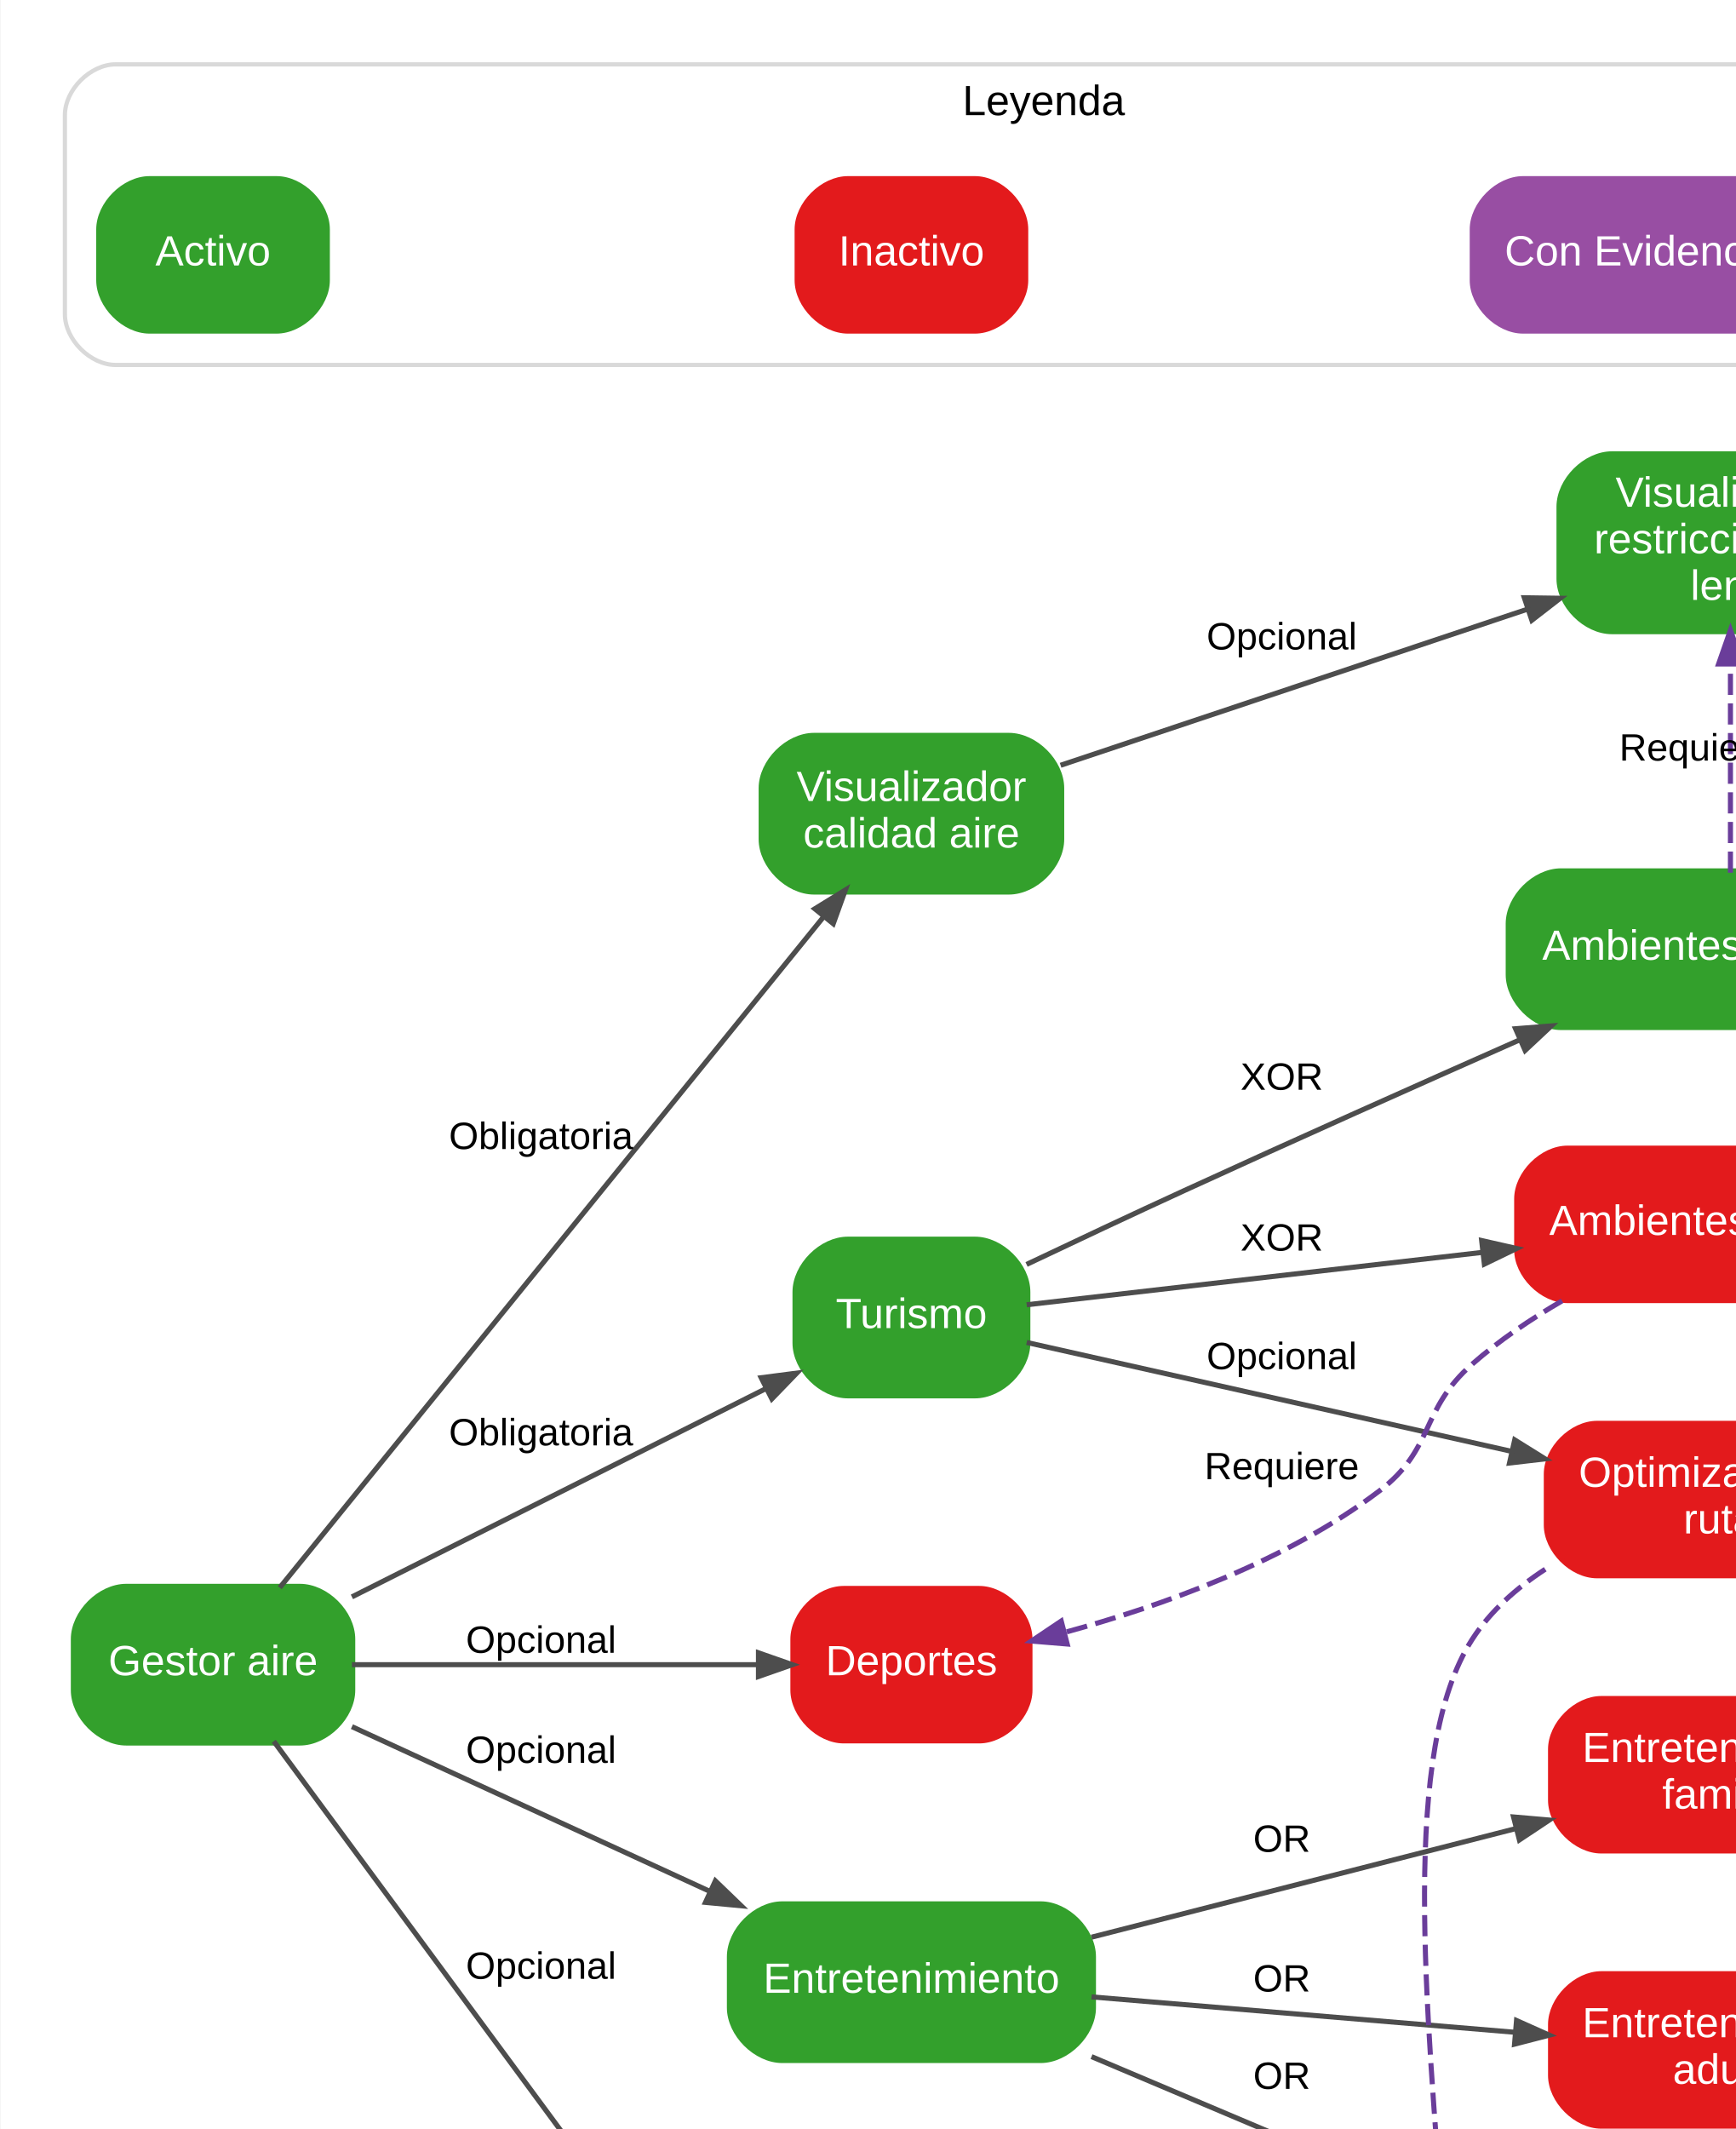
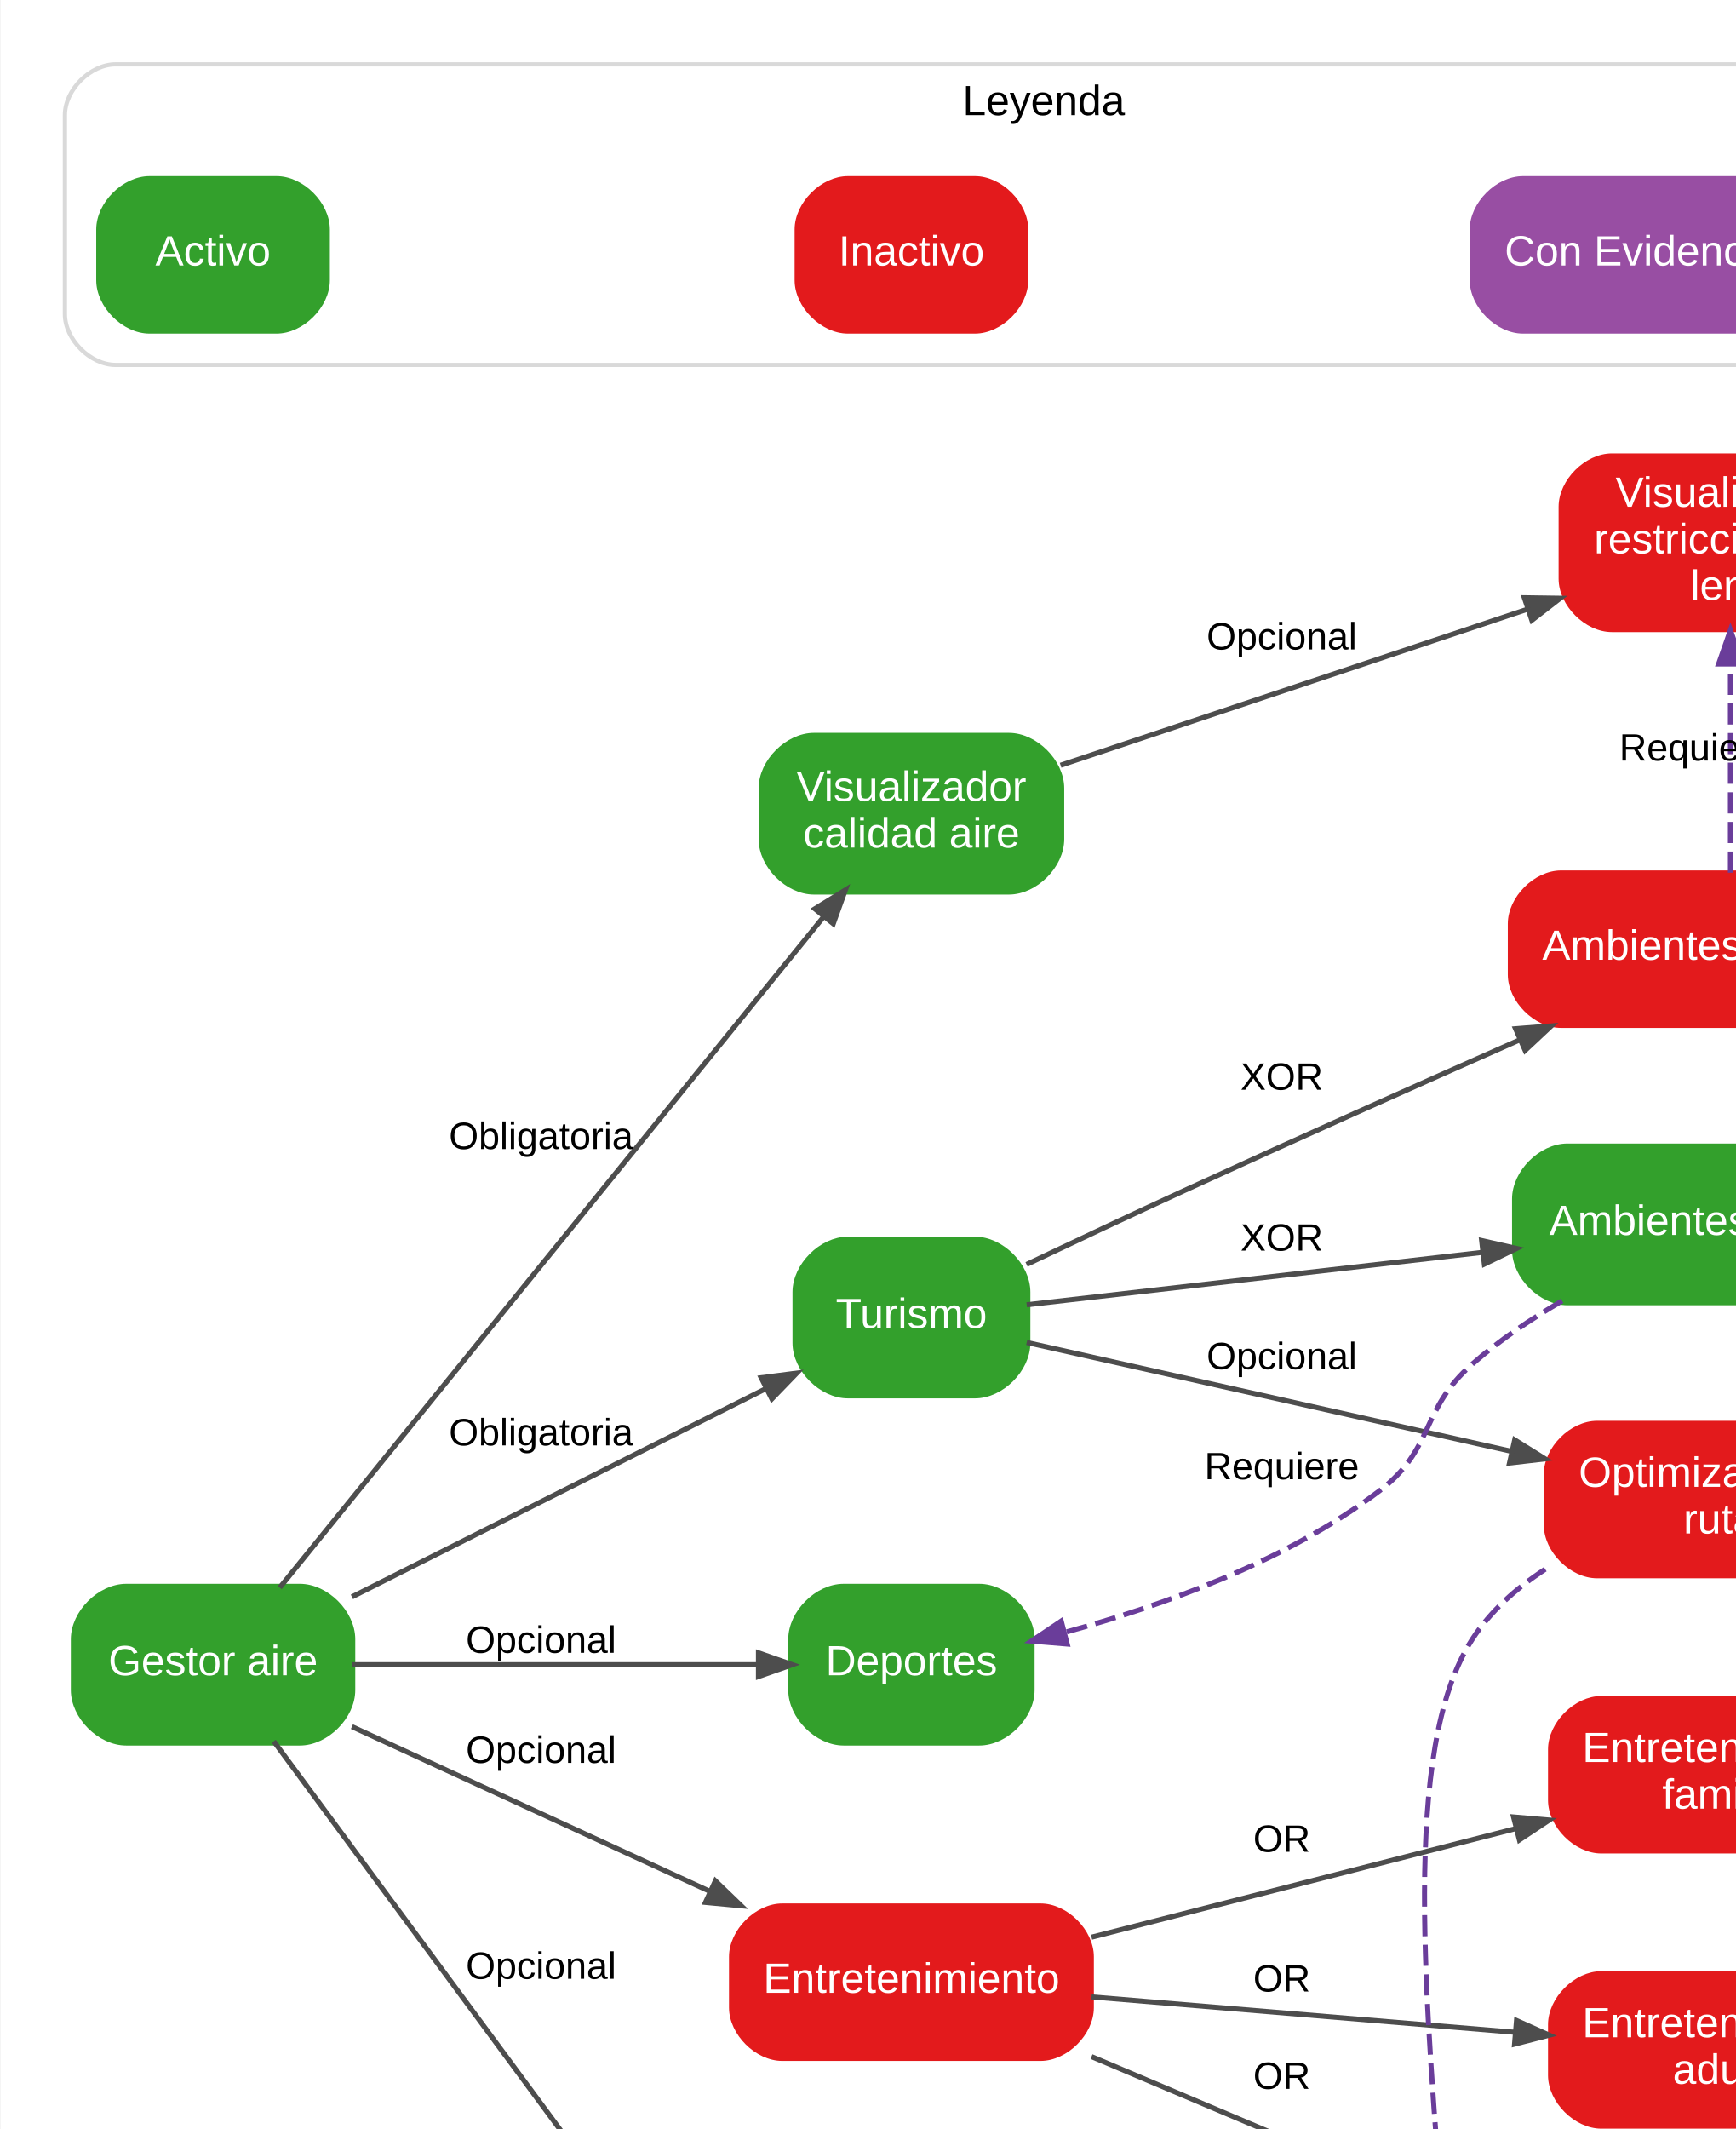
<svg xmlns="http://www.w3.org/2000/svg" width="958pt" height="1175pt" viewBox="0.00 0.00 626.90 769.40">
  <g id="graph0" class="graph" transform="scale(1.53 1.53) rotate(0) translate(7.2 762.2)">
    <polygon fill="white" stroke="transparent" points="-7.2,7.2 -7.2,-762.2 619.7,-762.2 619.7,7.2 -7.2,7.2" />
    <g id="clust1" class="cluster">
      <path fill="none" stroke="#d9d9d9" d="M20,-676C20,-676 458.5,-676 458.5,-676 464.5,-676 470.5,-682 470.5,-688 470.5,-688 470.5,-735 470.5,-735 470.5,-741 464.5,-747 458.5,-747 458.5,-747 20,-747 20,-747 14,-747 8,-741 8,-735 8,-735 8,-688 8,-688 8,-682 14,-676 20,-676" />
      <text text-anchor="middle" x="239.25" y="-735" font-family="Arial" font-size="10.00">Leyenda</text>
    </g>
    <g id="node1" class="node">
      <path fill="#33a02c" stroke="#33a02c" stroke-width="2.2" d="M63.5,-387C63.5,-387 22.5,-387 22.5,-387 16.5,-387 10.5,-381 10.5,-375 10.5,-375 10.5,-363 10.5,-363 10.5,-357 16.5,-351 22.5,-351 22.5,-351 63.5,-351 63.5,-351 69.5,-351 75.5,-357 75.5,-363 75.5,-363 75.5,-375 75.5,-375 75.5,-381 69.5,-387 63.5,-387" />
      <text text-anchor="middle" x="43" y="-366.5" font-family="Arial" font-size="10.00" fill="white">Gestor aire</text>
    </g>
    <g id="node2" class="node">
      <path fill="#33a02c" stroke="#33a02c" stroke-width="2.2" d="M231,-588C231,-588 185,-588 185,-588 179,-588 173,-582 173,-576 173,-576 173,-564 173,-564 173,-558 179,-552 185,-552 185,-552 231,-552 231,-552 237,-552 243,-558 243,-564 243,-564 243,-576 243,-576 243,-582 237,-588 231,-588" />
      <text text-anchor="middle" x="208" y="-573" font-family="Arial" font-size="10.00" fill="white">Visualizador</text>
      <text text-anchor="middle" x="208" y="-562" font-family="Arial" font-size="10.00" fill="white">calidad aire</text>
    </g>
    <g id="edge1" class="edge">
      <path fill="none" stroke="#4d4d4d" stroke-width="1.2" d="M58.75,-387.19C88.15,-423.44 154.05,-504.7 187.18,-545.56" />
      <polygon fill="#4d4d4d" stroke="#4d4d4d" stroke-width="1.2" points="185.18,-547.54 192.4,-551.99 189.53,-544.02 185.18,-547.54" />
      <text text-anchor="middle" x="120.5" y="-490.8" font-family="Arial" font-size="9.00">Obligatoria</text>
    </g>
    <g id="node4" class="node">
      <path fill="#33a02c" stroke="#33a02c" stroke-width="2.2" d="M223,-469C223,-469 193,-469 193,-469 187,-469 181,-463 181,-457 181,-457 181,-445 181,-445 181,-439 187,-433 193,-433 193,-433 223,-433 223,-433 229,-433 235,-439 235,-445 235,-445 235,-457 235,-457 235,-463 229,-469 223,-469" />
      <text text-anchor="middle" x="208" y="-448.5" font-family="Arial" font-size="10.00" fill="white">Turismo</text>
    </g>
    <g id="edge2" class="edge">
      <path fill="none" stroke="#4d4d4d" stroke-width="1.2" d="M75.81,-385.01C103.97,-399.17 144.91,-419.76 173.54,-434.17" />
      <polygon fill="#4d4d4d" stroke="#4d4d4d" stroke-width="1.2" points="172.5,-436.78 180.91,-437.87 175.02,-431.78 172.5,-436.78" />
      <text text-anchor="middle" x="120.5" y="-420.8" font-family="Arial" font-size="9.00">Obligatoria</text>
    </g>
    <g id="node7" class="node">
-       <path fill="#e31a1c" stroke="#e31a1c" stroke-width="1.2" d="M224,-387C224,-387 192,-387 192,-387 186,-387 180,-381 180,-375 180,-375 180,-363 180,-363 180,-357 186,-351 192,-351 192,-351 224,-351 224,-351 230,-351 236,-357 236,-363 236,-363 236,-375 236,-375 236,-381 230,-387 224,-387" />
+       <path fill="#33a02c" stroke="#33a02c" stroke-width="2.2" d="M224,-387C224,-387 192,-387 192,-387 186,-387 180,-381 180,-375 180,-375 180,-363 180,-363 180,-357 186,-351 192,-351 192,-351 224,-351 224,-351 230,-351 236,-357 236,-363 236,-363 236,-375 236,-375 236,-381 230,-387 224,-387" />
      <text text-anchor="middle" x="208" y="-366.5" font-family="Arial" font-size="10.00" fill="white">Deportes</text>
    </g>
    <g id="edge3" class="edge">
      <path fill="none" stroke="#4d4d4d" stroke-width="1.2" d="M75.81,-369C103.39,-369 143.23,-369 171.77,-369" />
      <polygon fill="#4d4d4d" stroke="#4d4d4d" stroke-width="1.2" points="171.86,-371.8 179.86,-369 171.86,-366.2 171.86,-371.8" />
      <text text-anchor="middle" x="120.5" y="-371.8" font-family="Arial" font-size="9.00">Opcional</text>
    </g>
    <g id="node8" class="node">
-       <path fill="#33a02c" stroke="#33a02c" stroke-width="2.2" d="M238.5,-312C238.5,-312 177.5,-312 177.5,-312 171.5,-312 165.5,-306 165.5,-300 165.5,-300 165.5,-288 165.5,-288 165.5,-282 171.5,-276 177.5,-276 177.5,-276 238.5,-276 238.5,-276 244.5,-276 250.5,-282 250.5,-288 250.5,-288 250.5,-300 250.5,-300 250.5,-306 244.5,-312 238.5,-312" />
+       <path fill="#e31a1c" stroke="#e31a1c" stroke-width="1.2" d="M238.5,-312C238.5,-312 177.5,-312 177.5,-312 171.5,-312 165.5,-306 165.5,-300 165.5,-300 165.5,-288 165.5,-288 165.5,-282 171.5,-276 177.5,-276 177.5,-276 238.5,-276 238.5,-276 244.5,-276 250.5,-282 250.5,-288 250.5,-288 250.5,-300 250.5,-300 250.5,-306 244.5,-312 238.5,-312" />
      <text text-anchor="middle" x="208" y="-291.5" font-family="Arial" font-size="10.00" fill="white">Entretenimiento</text>
    </g>
    <g id="edge4" class="edge">
      <path fill="none" stroke="#4d4d4d" stroke-width="1.2" d="M75.81,-354.36C99.87,-343.29 133.25,-327.93 160.32,-315.48" />
      <polygon fill="#4d4d4d" stroke="#4d4d4d" stroke-width="1.2" points="161.68,-317.93 167.78,-312.05 159.34,-312.85 161.68,-317.93" />
      <text text-anchor="middle" x="120.5" y="-345.8" font-family="Arial" font-size="9.00">Opcional</text>
    </g>
    <g id="node12" class="node">
-       <path fill="#e31a1c" stroke="#e31a1c" stroke-width="1.2" d="M223,-166C223,-166 193,-166 193,-166 187,-166 181,-160 181,-154 181,-154 181,-142 181,-142 181,-136 187,-130 193,-130 193,-130 223,-130 223,-130 229,-130 235,-136 235,-142 235,-142 235,-154 235,-154 235,-160 229,-166 223,-166" />
+       <path fill="#984ea3" stroke="#984ea3" stroke-width="2.2" d="M223,-166C223,-166 193,-166 193,-166 187,-166 181,-160 181,-154 181,-154 181,-142 181,-142 181,-136 187,-130 193,-130 193,-130 223,-130 223,-130 229,-130 235,-136 235,-142 235,-142 235,-154 235,-154 235,-160 229,-166 223,-166" />
      <text text-anchor="middle" x="208" y="-145.5" font-family="Arial" font-size="10.00" fill="white">HQC</text>
    </g>
    <g id="edge5" class="edge">
      <path fill="none" stroke="#4d4d4d" stroke-width="1.2" d="M57.34,-350.91C86.48,-311.4 155.88,-217.32 188.91,-172.52" />
      <polygon fill="#4d4d4d" stroke="#4d4d4d" stroke-width="1.2" points="191.21,-174.13 193.71,-166.03 186.7,-170.8 191.21,-174.13" />
      <text text-anchor="middle" x="120.5" y="-294.8" font-family="Arial" font-size="9.00">Opcional</text>
    </g>
    <g id="node3" class="node">
-       <path fill="#33a02c" stroke="#33a02c" stroke-width="2.2" d="M429.5,-654.5C429.5,-654.5 373.5,-654.5 373.5,-654.5 367.5,-654.5 361.5,-648.5 361.5,-642.5 361.5,-642.5 361.5,-625.5 361.5,-625.5 361.5,-619.5 367.5,-613.5 373.5,-613.5 373.5,-613.5 429.5,-613.5 429.5,-613.5 435.5,-613.5 441.5,-619.5 441.5,-625.5 441.5,-625.5 441.5,-642.5 441.5,-642.5 441.5,-648.5 435.5,-654.5 429.5,-654.5" />
+       <path fill="#e31a1c" stroke="#e31a1c" stroke-width="1.2" d="M429.5,-654.5C429.5,-654.5 373.5,-654.5 373.5,-654.5 367.5,-654.5 361.5,-648.5 361.5,-642.5 361.5,-642.5 361.5,-625.5 361.5,-625.5 361.5,-619.5 367.5,-613.5 373.5,-613.5 373.5,-613.5 429.5,-613.5 429.5,-613.5 435.5,-613.5 441.5,-619.5 441.5,-625.5 441.5,-625.5 441.5,-642.5 441.5,-642.5 441.5,-648.5 435.5,-654.5 429.5,-654.5" />
      <text text-anchor="middle" x="401.5" y="-642.5" font-family="Arial" font-size="10.00" fill="white">Visualizador</text>
      <text text-anchor="middle" x="401.5" y="-631.5" font-family="Arial" font-size="10.00" fill="white">restriccion uso</text>
      <text text-anchor="middle" x="401.5" y="-620.5" font-family="Arial" font-size="10.00" fill="white">lena</text>
    </g>
    <g id="edge6" class="edge">
      <path fill="none" stroke="#4d4d4d" stroke-width="1.2" d="M243.24,-581.44C273.91,-591.69 319.2,-606.83 353.3,-618.23" />
      <polygon fill="#4d4d4d" stroke="#4d4d4d" stroke-width="1.2" points="352.8,-621.01 361.28,-620.89 354.58,-615.7 352.8,-621.01" />
      <text text-anchor="middle" x="295.5" y="-608.8" font-family="Arial" font-size="9.00">Opcional</text>
    </g>
    <g id="node5" class="node">
-       <path fill="#33a02c" stroke="#33a02c" stroke-width="2.2" d="M441.5,-556C441.5,-556 361.5,-556 361.5,-556 355.5,-556 349.5,-550 349.5,-544 349.5,-544 349.5,-532 349.5,-532 349.5,-526 355.5,-520 361.5,-520 361.5,-520 441.5,-520 441.5,-520 447.5,-520 453.5,-526 453.5,-532 453.5,-532 453.5,-544 453.5,-544 453.5,-550 447.5,-556 441.5,-556" />
+       <path fill="#e31a1c" stroke="#e31a1c" stroke-width="1.2" d="M441.5,-556C441.5,-556 361.5,-556 361.5,-556 355.5,-556 349.5,-550 349.5,-544 349.5,-544 349.5,-532 349.5,-532 349.5,-526 355.5,-520 361.5,-520 361.5,-520 441.5,-520 441.5,-520 447.5,-520 453.5,-526 453.5,-532 453.5,-532 453.5,-544 453.5,-544 453.5,-550 447.5,-556 441.5,-556" />
      <text text-anchor="middle" x="401.5" y="-535.5" font-family="Arial" font-size="10.00" fill="white">Ambientes cerrados</text>
    </g>
    <g id="edge7" class="edge">
      <path fill="none" stroke="#4d4d4d" stroke-width="1.2" d="M235.2,-463.54C246.63,-468.97 260.2,-475.36 272.5,-481 298.54,-492.95 327.7,-505.96 351.61,-516.54" />
      <polygon fill="#4d4d4d" stroke="#4d4d4d" stroke-width="1.2" points="350.73,-519.21 359.18,-519.88 352.99,-514.09 350.73,-519.21" />
      <text text-anchor="middle" x="295.5" y="-504.8" font-family="Arial" font-size="9.00">XOR</text>
    </g>
    <g id="node6" class="node">
-       <path fill="#e31a1c" stroke="#e31a1c" stroke-width="1.2" d="M440,-491C440,-491 363,-491 363,-491 357,-491 351,-485 351,-479 351,-479 351,-467 351,-467 351,-461 357,-455 363,-455 363,-455 440,-455 440,-455 446,-455 452,-461 452,-467 452,-467 452,-479 452,-479 452,-485 446,-491 440,-491" />
+       <path fill="#33a02c" stroke="#33a02c" stroke-width="2.2" d="M440,-491C440,-491 363,-491 363,-491 357,-491 351,-485 351,-479 351,-479 351,-467 351,-467 351,-461 357,-455 363,-455 363,-455 440,-455 440,-455 446,-455 452,-461 452,-467 452,-467 452,-479 452,-479 452,-485 446,-491 440,-491" />
      <text text-anchor="middle" x="401.5" y="-470.5" font-family="Arial" font-size="10.00" fill="white">Ambientes abiertos</text>
    </g>
    <g id="edge8" class="edge">
      <path fill="none" stroke="#4d4d4d" stroke-width="1.2" d="M235.23,-454.01C262.84,-457.19 307.2,-462.28 343.02,-466.4" />
      <polygon fill="#4d4d4d" stroke="#4d4d4d" stroke-width="1.2" points="342.72,-469.18 350.98,-467.31 343.36,-463.62 342.72,-469.18" />
      <text text-anchor="middle" x="295.5" y="-466.8" font-family="Arial" font-size="9.00">XOR</text>
    </g>
    <g id="node19" class="node">
      <path fill="#e31a1c" stroke="#e31a1c" stroke-width="1.2" d="M433,-426C433,-426 370,-426 370,-426 364,-426 358,-420 358,-414 358,-414 358,-402 358,-402 358,-396 364,-390 370,-390 370,-390 433,-390 433,-390 439,-390 445,-396 445,-402 445,-402 445,-414 445,-414 445,-420 439,-426 433,-426" />
      <text text-anchor="middle" x="401.5" y="-411" font-family="Arial" font-size="10.00" fill="white">Optimizacion de</text>
      <text text-anchor="middle" x="401.5" y="-400" font-family="Arial" font-size="10.00" fill="white">rutas</text>
    </g>
    <g id="edge9" class="edge">
      <path fill="none" stroke="#4d4d4d" stroke-width="1.2" d="M235.23,-445.11C264.56,-438.52 312.77,-427.7 349.58,-419.43" />
      <polygon fill="#4d4d4d" stroke="#4d4d4d" stroke-width="1.2" points="350.53,-422.09 357.72,-417.61 349.3,-416.63 350.53,-422.09" />
      <text text-anchor="middle" x="295.5" y="-438.8" font-family="Arial" font-size="9.00">Opcional</text>
    </g>
    <g id="edge10" class="edge">
      <path fill="none" stroke="#6a3d9a" stroke-width="1.2" stroke-dasharray="5,2" d="M401.5,-556.06C401.5,-569.93 401.5,-589.37 401.5,-605.36" />
      <polygon fill="#6a3d9a" stroke="#6a3d9a" stroke-width="1.2" points="398.7,-605.36 401.5,-613.36 404.3,-605.36 398.7,-605.36" />
      <text text-anchor="middle" x="393.5" y="-582.55" font-family="Arial" font-size="9.00">Requiere</text>
    </g>
    <g id="edge11" class="edge">
      <path fill="none" stroke="#6a3d9a" stroke-width="1.2" stroke-dasharray="5,2" d="M361.72,-454.93C354.28,-450.59 346.84,-445.57 340.5,-440 328.07,-429.09 331.68,-419.98 318.5,-410 296.5,-393.34 266.98,-382.81 244.13,-376.6" />
      <polygon fill="#6a3d9a" stroke="#6a3d9a" stroke-width="1.2" points="244.8,-373.88 236.35,-374.58 243.39,-379.3 244.8,-373.88" />
      <text text-anchor="middle" x="295.5" y="-412.8" font-family="Arial" font-size="9.00">Requiere</text>
    </g>
    <g id="node9" class="node">
      <path fill="#e31a1c" stroke="#e31a1c" stroke-width="1.2" d="M432,-361C432,-361 371,-361 371,-361 365,-361 359,-355 359,-349 359,-349 359,-337 359,-337 359,-331 365,-325 371,-325 371,-325 432,-325 432,-325 438,-325 444,-331 444,-337 444,-337 444,-349 444,-349 444,-355 438,-361 432,-361" />
      <text text-anchor="middle" x="401.5" y="-346" font-family="Arial" font-size="10.00" fill="white">Entretenimiento</text>
      <text text-anchor="middle" x="401.5" y="-335" font-family="Arial" font-size="10.00" fill="white">familiar</text>
    </g>
    <g id="edge12" class="edge">
      <path fill="none" stroke="#4d4d4d" stroke-width="1.2" d="M250.55,-304.63C279.94,-312.15 319.48,-322.27 350.58,-330.23" />
      <polygon fill="#4d4d4d" stroke="#4d4d4d" stroke-width="1.2" points="350.25,-333.03 358.7,-332.3 351.64,-327.61 350.25,-333.03" />
      <text text-anchor="middle" x="295.5" y="-324.8" font-family="Arial" font-size="9.00">OR</text>
    </g>
    <g id="node10" class="node">
      <path fill="#e31a1c" stroke="#e31a1c" stroke-width="1.2" d="M432,-296C432,-296 371,-296 371,-296 365,-296 359,-290 359,-284 359,-284 359,-272 359,-272 359,-266 365,-260 371,-260 371,-260 432,-260 432,-260 438,-260 444,-266 444,-272 444,-272 444,-284 444,-284 444,-290 438,-296 432,-296" />
      <text text-anchor="middle" x="401.5" y="-281" font-family="Arial" font-size="10.00" fill="white">Entretenimiento</text>
      <text text-anchor="middle" x="401.5" y="-270" font-family="Arial" font-size="10.00" fill="white">adulto</text>
    </g>
    <g id="edge13" class="edge">
      <path fill="none" stroke="#4d4d4d" stroke-width="1.2" d="M250.55,-290.53C279.94,-288.07 319.48,-284.77 350.58,-282.17" />
      <polygon fill="#4d4d4d" stroke="#4d4d4d" stroke-width="1.2" points="350.96,-284.95 358.7,-281.49 350.49,-279.37 350.96,-284.95" />
      <text text-anchor="middle" x="295.5" y="-291.8" font-family="Arial" font-size="9.00">OR</text>
    </g>
    <g id="node11" class="node">
-       <path fill="#33a02c" stroke="#33a02c" stroke-width="2.2" d="M432,-231C432,-231 371,-231 371,-231 365,-231 359,-225 359,-219 359,-219 359,-207 359,-207 359,-201 365,-195 371,-195 371,-195 432,-195 432,-195 438,-195 444,-201 444,-207 444,-207 444,-219 444,-219 444,-225 438,-231 432,-231" />
+       <path fill="#e31a1c" stroke="#e31a1c" stroke-width="1.2" d="M432,-231C432,-231 371,-231 371,-231 365,-231 359,-225 359,-219 359,-219 359,-207 359,-207 359,-201 365,-195 371,-195 371,-195 432,-195 432,-195 438,-195 444,-201 444,-207 444,-207 444,-219 444,-219 444,-225 438,-231 432,-231" />
      <text text-anchor="middle" x="401.5" y="-216" font-family="Arial" font-size="10.00" fill="white">Entretenimiento</text>
      <text text-anchor="middle" x="401.5" y="-205" font-family="Arial" font-size="10.00" fill="white">tercera edad</text>
    </g>
    <g id="edge14" class="edge">
      <path fill="none" stroke="#4d4d4d" stroke-width="1.2" d="M250.55,-276.42C280.06,-263.94 319.81,-247.13 350.97,-233.95" />
      <polygon fill="#4d4d4d" stroke="#4d4d4d" stroke-width="1.2" points="352.42,-236.38 358.7,-230.68 350.24,-231.22 352.42,-236.38" />
      <text text-anchor="middle" x="295.5" y="-268.8" font-family="Arial" font-size="9.00">OR</text>
    </g>
    <g id="node13" class="node">
-       <path fill="#e31a1c" stroke="#e31a1c" stroke-width="1.2" d="M417,-166C417,-166 386,-166 386,-166 380,-166 374,-160 374,-154 374,-154 374,-142 374,-142 374,-136 380,-130 386,-130 386,-130 417,-130 417,-130 423,-130 429,-136 429,-142 429,-142 429,-154 429,-154 429,-160 423,-166 417,-166" />
+       <path fill="#33a02c" stroke="#33a02c" stroke-width="2.2" d="M417,-166C417,-166 386,-166 386,-166 380,-166 374,-160 374,-154 374,-154 374,-142 374,-142 374,-136 380,-130 386,-130 386,-130 417,-130 417,-130 423,-130 429,-136 429,-142 429,-142 429,-154 429,-154 429,-160 423,-166 417,-166" />
      <text text-anchor="middle" x="401.5" y="-145.5" font-family="Arial" font-size="10.00" fill="white">Backend</text>
    </g>
    <g id="edge15" class="edge">
      <path fill="none" stroke="#4d4d4d" stroke-width="1.2" d="M235.23,-148C269.13,-148 328.26,-148 365.84,-148" />
      <polygon fill="#4d4d4d" stroke="#4d4d4d" stroke-width="1.2" points="365.98,-150.8 373.98,-148 365.98,-145.2 365.98,-150.8" />
      <text text-anchor="middle" x="295.5" y="-150.8" font-family="Arial" font-size="9.00">Obligatoria</text>
    </g>
    <g id="node14" class="node">
-       <path fill="#e31a1c" stroke="#e31a1c" stroke-width="1.2" d="M418.5,-101C418.5,-101 384.5,-101 384.5,-101 378.5,-101 372.5,-95 372.5,-89 372.5,-89 372.5,-77 372.5,-77 372.5,-71 378.5,-65 384.5,-65 384.5,-65 418.5,-65 418.5,-65 424.5,-65 430.5,-71 430.5,-77 430.5,-77 430.5,-89 430.5,-89 430.5,-95 424.5,-101 418.5,-101" />
+       <path fill="#33a02c" stroke="#33a02c" stroke-width="2.2" d="M418.5,-101C418.5,-101 384.5,-101 384.5,-101 378.5,-101 372.5,-95 372.5,-89 372.5,-89 372.5,-77 372.5,-77 372.5,-71 378.5,-65 384.5,-65 384.5,-65 418.5,-65 418.5,-65 424.5,-65 430.5,-71 430.5,-77 430.5,-77 430.5,-89 430.5,-89 430.5,-95 424.5,-101 418.5,-101" />
      <text text-anchor="middle" x="401.5" y="-80.5" font-family="Arial" font-size="10.00" fill="white">Algoritmo</text>
    </g>
    <g id="edge16" class="edge">
      <path fill="none" stroke="#4d4d4d" stroke-width="1.2" d="M235.23,-139.1C268.79,-127.7 327.09,-107.92 364.72,-95.15" />
      <polygon fill="#4d4d4d" stroke="#4d4d4d" stroke-width="1.2" points="365.74,-97.76 372.42,-92.53 363.94,-92.45 365.74,-97.76" />
      <text text-anchor="middle" x="295.5" y="-128.8" font-family="Arial" font-size="9.00">Obligatoria</text>
    </g>
    <g id="node15" class="node">
-       <path fill="#e31a1c" stroke="#e31a1c" stroke-width="1.2" d="M600.5,-231C600.5,-231 538.5,-231 538.5,-231 532.5,-231 526.5,-225 526.5,-219 526.5,-219 526.5,-207 526.5,-207 526.5,-201 532.5,-195 538.5,-195 538.5,-195 600.5,-195 600.5,-195 606.5,-195 612.5,-201 612.5,-207 612.5,-207 612.5,-219 612.5,-219 612.5,-225 606.5,-231 600.5,-231" />
+       <path fill="#984ea3" stroke="#984ea3" stroke-width="2.2" d="M600.5,-231C600.5,-231 538.5,-231 538.5,-231 532.5,-231 526.5,-225 526.5,-219 526.5,-219 526.5,-207 526.5,-207 526.5,-201 532.5,-195 538.5,-195 538.5,-195 600.5,-195 600.5,-195 606.5,-195 612.5,-201 612.5,-207 612.5,-207 612.5,-219 612.5,-219 612.5,-225 606.5,-231 600.5,-231" />
      <text text-anchor="middle" x="569.5" y="-210.5" font-family="Arial" font-size="10.00" fill="white">Qiskit Simulator</text>
    </g>
    <g id="edge17" class="edge">
      <path fill="none" stroke="#4d4d4d" stroke-width="1.2" d="M429.17,-158.44C453.23,-167.87 489.25,-181.97 518.64,-193.48" />
      <polygon fill="#4d4d4d" stroke="#4d4d4d" stroke-width="1.2" points="517.88,-196.18 526.35,-196.49 519.92,-190.97 517.88,-196.18" />
      <text text-anchor="middle" x="494.5" y="-189.8" font-family="Arial" font-size="9.00">XOR</text>
    </g>
    <g id="node16" class="node">
      <path fill="#e31a1c" stroke="#e31a1c" stroke-width="1.2" d="M597,-166C597,-166 542,-166 542,-166 536,-166 530,-160 530,-154 530,-154 530,-142 530,-142 530,-136 536,-130 542,-130 542,-130 597,-130 597,-130 603,-130 609,-136 609,-142 609,-142 609,-154 609,-154 609,-160 603,-166 597,-166" />
      <text text-anchor="middle" x="569.5" y="-145.5" font-family="Arial" font-size="10.00" fill="white">Cirq Simulator</text>
    </g>
    <g id="edge18" class="edge">
      <path fill="none" stroke="#4d4d4d" stroke-width="1.2" d="M429.17,-148C454.05,-148 491.72,-148 521.62,-148" />
      <polygon fill="#4d4d4d" stroke="#4d4d4d" stroke-width="1.2" points="521.83,-150.8 529.83,-148 521.83,-145.2 521.83,-150.8" />
      <text text-anchor="middle" x="494.5" y="-150.8" font-family="Arial" font-size="9.00">XOR</text>
    </g>
    <g id="node17" class="node">
-       <path fill="#e31a1c" stroke="#e31a1c" stroke-width="1.2" d="M584.5,-101C584.5,-101 554.5,-101 554.5,-101 548.5,-101 542.5,-95 542.5,-89 542.5,-89 542.5,-77 542.5,-77 542.5,-71 548.5,-65 554.5,-65 554.5,-65 584.5,-65 584.5,-65 590.5,-65 596.5,-71 596.5,-77 596.5,-77 596.5,-89 596.5,-89 596.5,-95 590.5,-101 584.5,-101" />
+       <path fill="#33a02c" stroke="#33a02c" stroke-width="2.2" d="M584.5,-101C584.5,-101 554.5,-101 554.5,-101 548.5,-101 542.5,-95 542.5,-89 542.5,-89 542.5,-77 542.5,-77 542.5,-71 548.5,-65 554.5,-65 554.5,-65 584.5,-65 584.5,-65 590.5,-65 596.5,-71 596.5,-77 596.5,-77 596.5,-89 596.5,-89 596.5,-95 590.5,-101 584.5,-101" />
      <text text-anchor="middle" x="569.5" y="-80.5" font-family="Arial" font-size="10.00" fill="white">QAOA</text>
    </g>
    <g id="edge19" class="edge">
      <path fill="none" stroke="#4d4d4d" stroke-width="1.2" d="M430.66,-83C459.24,-83 503.52,-83 534.14,-83" />
      <polygon fill="#4d4d4d" stroke="#4d4d4d" stroke-width="1.2" points="534.39,-85.8 542.39,-83 534.39,-80.2 534.39,-85.8" />
      <text text-anchor="middle" x="494.5" y="-85.8" font-family="Arial" font-size="9.00">XOR</text>
    </g>
    <g id="node18" class="node">
      <path fill="#e31a1c" stroke="#e31a1c" stroke-width="1.2" d="M584.5,-36C584.5,-36 554.5,-36 554.5,-36 548.5,-36 542.5,-30 542.5,-24 542.5,-24 542.5,-12 542.5,-12 542.5,-6 548.5,0 554.5,0 554.5,0 584.5,0 584.5,0 590.5,0 596.5,-6 596.5,-12 596.5,-12 596.5,-24 596.5,-24 596.5,-30 590.5,-36 584.5,-36" />
      <text text-anchor="middle" x="569.5" y="-15.5" font-family="Arial" font-size="10.00" fill="white">VQE</text>
    </g>
    <g id="edge20" class="edge">
      <path fill="none" stroke="#4d4d4d" stroke-width="1.2" d="M430.66,-71.97C459.48,-60.69 504.28,-43.15 534.92,-31.15" />
      <polygon fill="#4d4d4d" stroke="#4d4d4d" stroke-width="1.2" points="535.97,-33.75 542.39,-28.22 533.92,-28.53 535.97,-33.75" />
      <text text-anchor="middle" x="494.5" y="-53.8" font-family="Arial" font-size="9.00">XOR</text>
    </g>
    <g id="edge21" class="edge">
      <path fill="none" stroke="#6a3d9a" stroke-width="1.2" stroke-dasharray="5,2" d="M357.74,-391.54C350.99,-387.14 344.82,-381.69 340.5,-375 306.65,-322.56 364.33,-137.37 318.5,-95 292.77,-71.21 254.39,-100.53 230.57,-124.1" />
      <polygon fill="#6a3d9a" stroke="#6a3d9a" stroke-width="1.2" points="228.45,-122.27 224.84,-129.94 232.44,-126.19 228.45,-122.27" />
      <text text-anchor="middle" x="295.5" y="-97.8" font-family="Arial" font-size="9.00">Requiere</text>
    </g>
    <g id="node20" class="node">
      <path fill="#33a02c" stroke="#33a02c" stroke-width="1.2" d="M58,-720C58,-720 28,-720 28,-720 22,-720 16,-714 16,-708 16,-708 16,-696 16,-696 16,-690 22,-684 28,-684 28,-684 58,-684 58,-684 64,-684 70,-690 70,-696 70,-696 70,-708 70,-708 70,-714 64,-720 58,-720" />
      <text text-anchor="middle" x="43" y="-699.5" font-family="Arial" font-size="10.00" fill="white">Activo</text>
    </g>
    <g id="node21" class="node">
      <path fill="#e31a1c" stroke="#e31a1c" stroke-width="1.2" d="M223,-720C223,-720 193,-720 193,-720 187,-720 181,-714 181,-708 181,-708 181,-696 181,-696 181,-690 187,-684 193,-684 193,-684 223,-684 223,-684 229,-684 235,-690 235,-696 235,-696 235,-708 235,-708 235,-714 229,-720 223,-720" />
      <text text-anchor="middle" x="208" y="-699.5" font-family="Arial" font-size="10.00" fill="white">Inactivo</text>
    </g>
    <g id="node22" class="node">
      <path fill="#984ea3" stroke="#984ea3" stroke-width="1.2" d="M450.5,-720C450.5,-720 352.5,-720 352.5,-720 346.5,-720 340.5,-714 340.5,-708 340.5,-708 340.5,-696 340.5,-696 340.5,-690 346.5,-684 352.5,-684 352.5,-684 450.5,-684 450.5,-684 456.5,-684 462.5,-690 462.5,-696 462.5,-696 462.5,-708 462.5,-708 462.5,-714 456.5,-720 450.5,-720" />
      <text text-anchor="middle" x="401.5" y="-699.5" font-family="Arial" font-size="10.00" fill="white">Con Evidencia Cuántica</text>
    </g>
  </g>
</svg>
